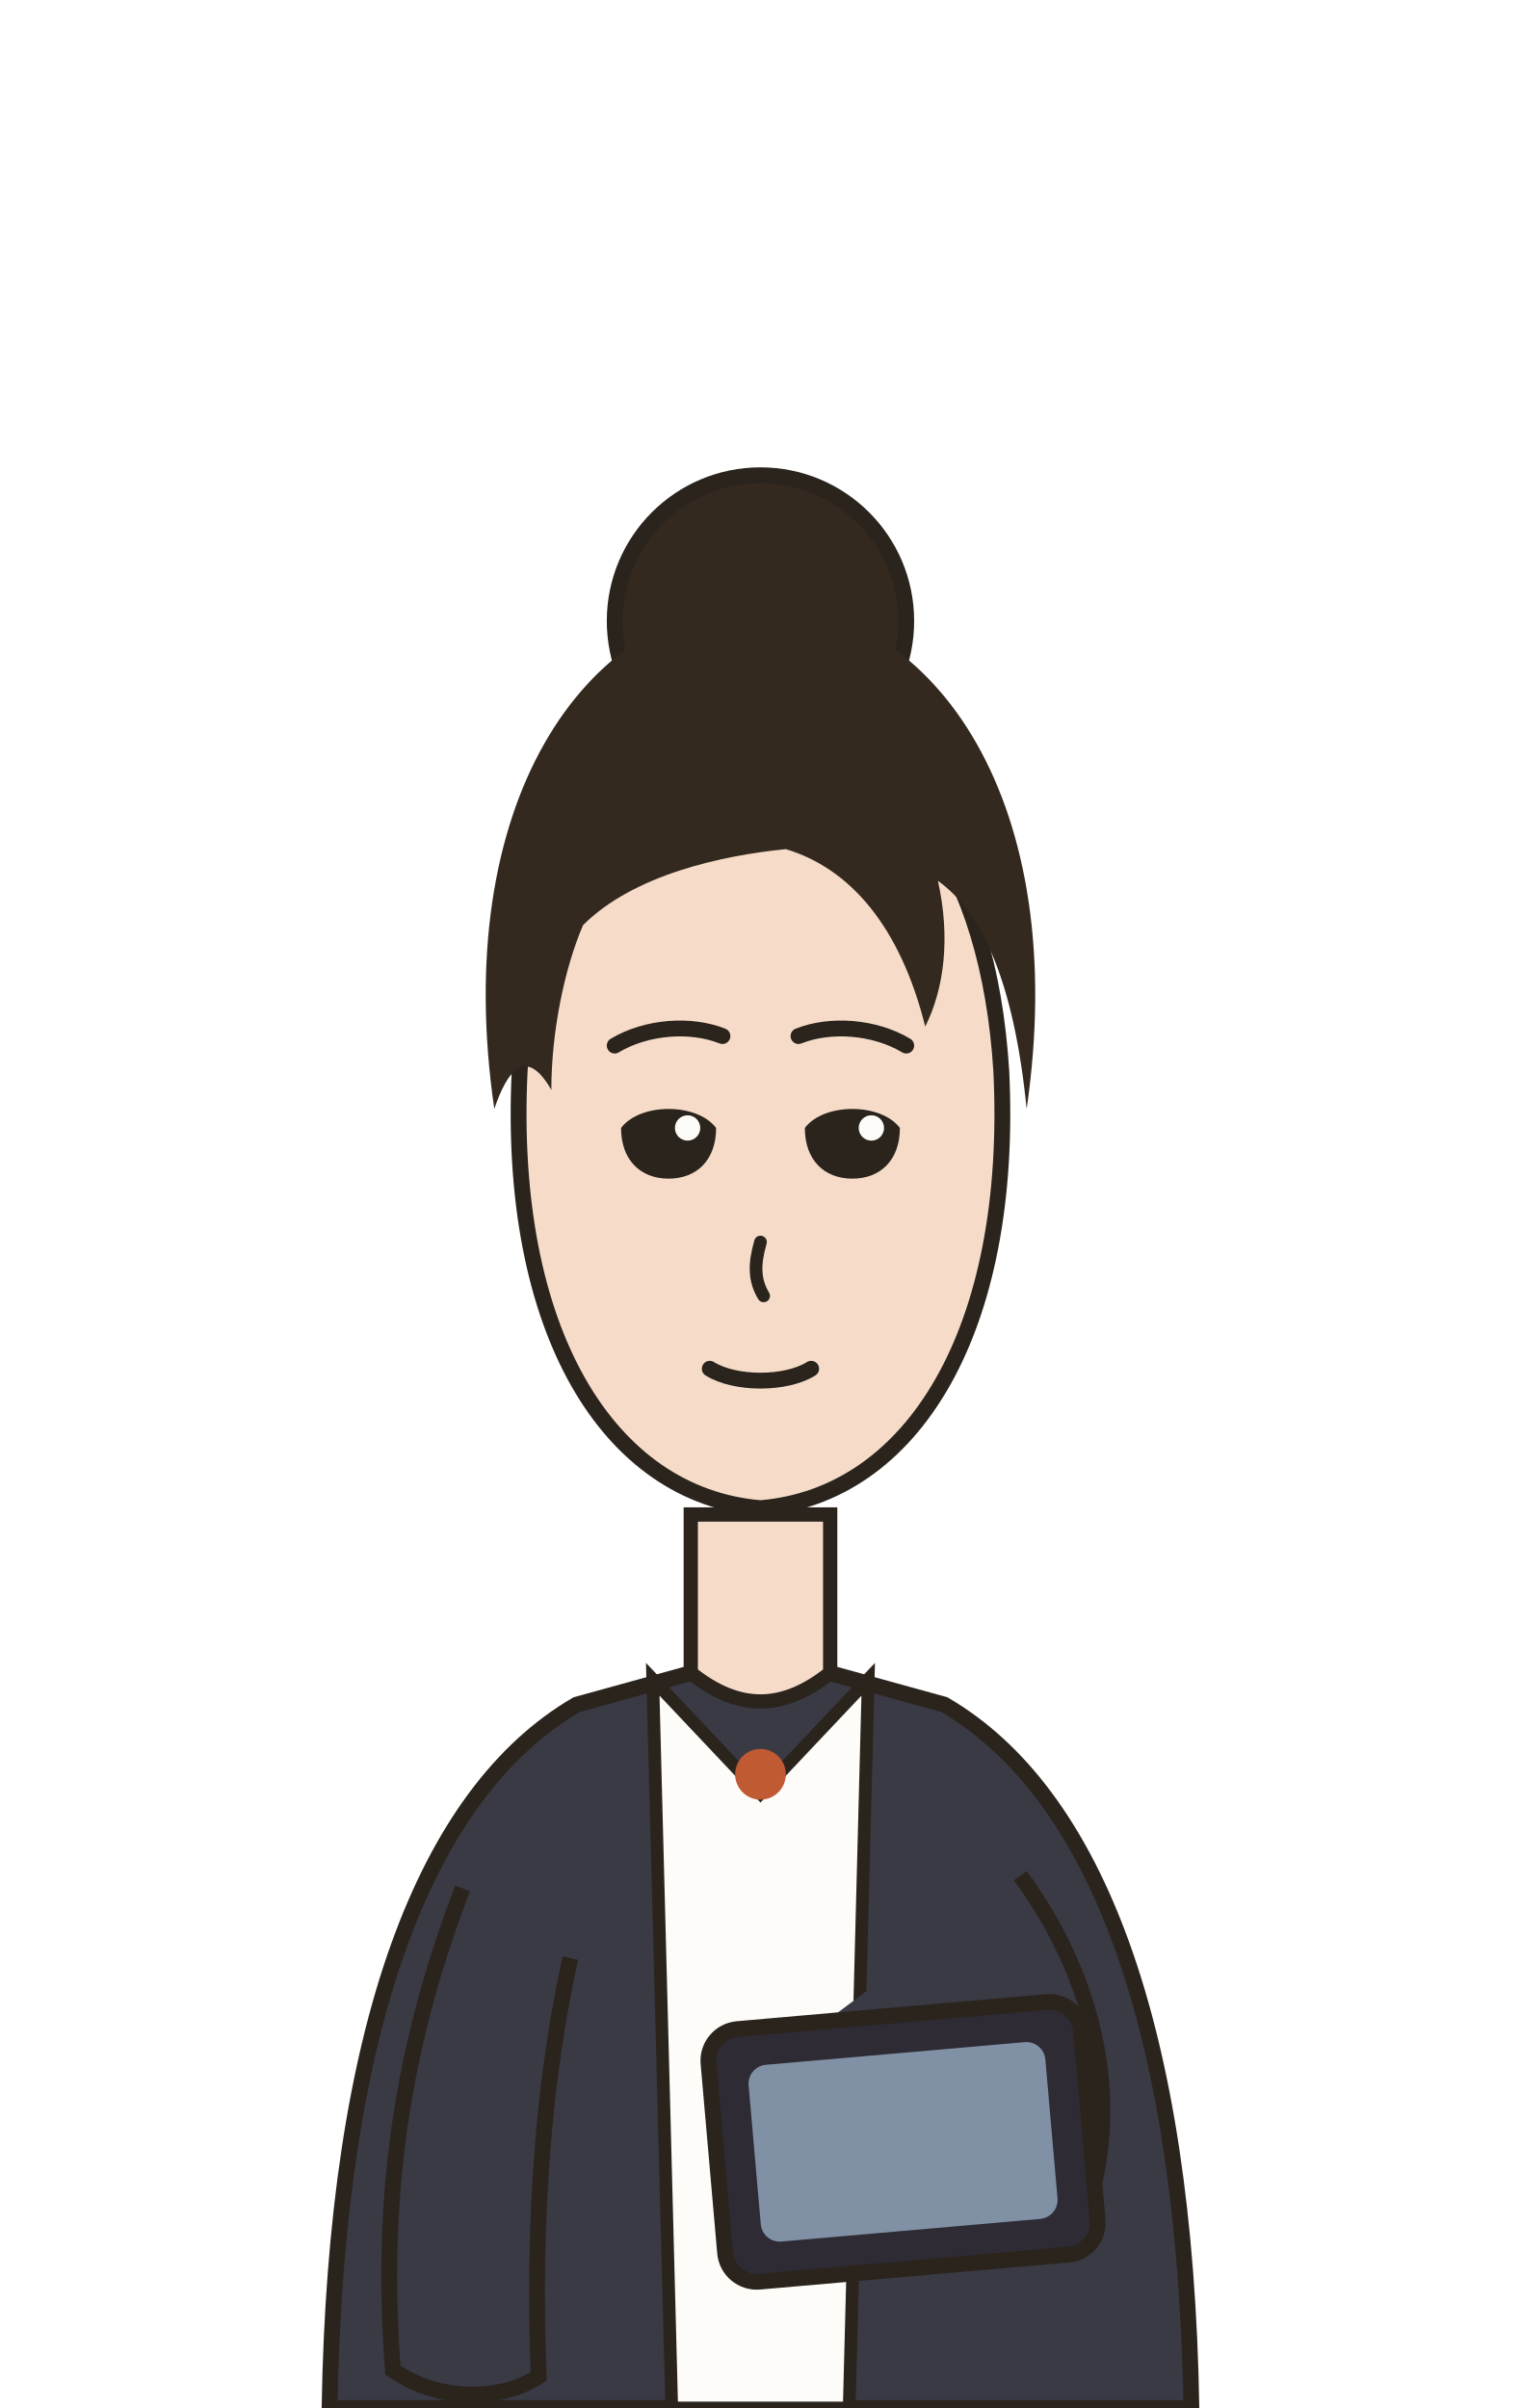
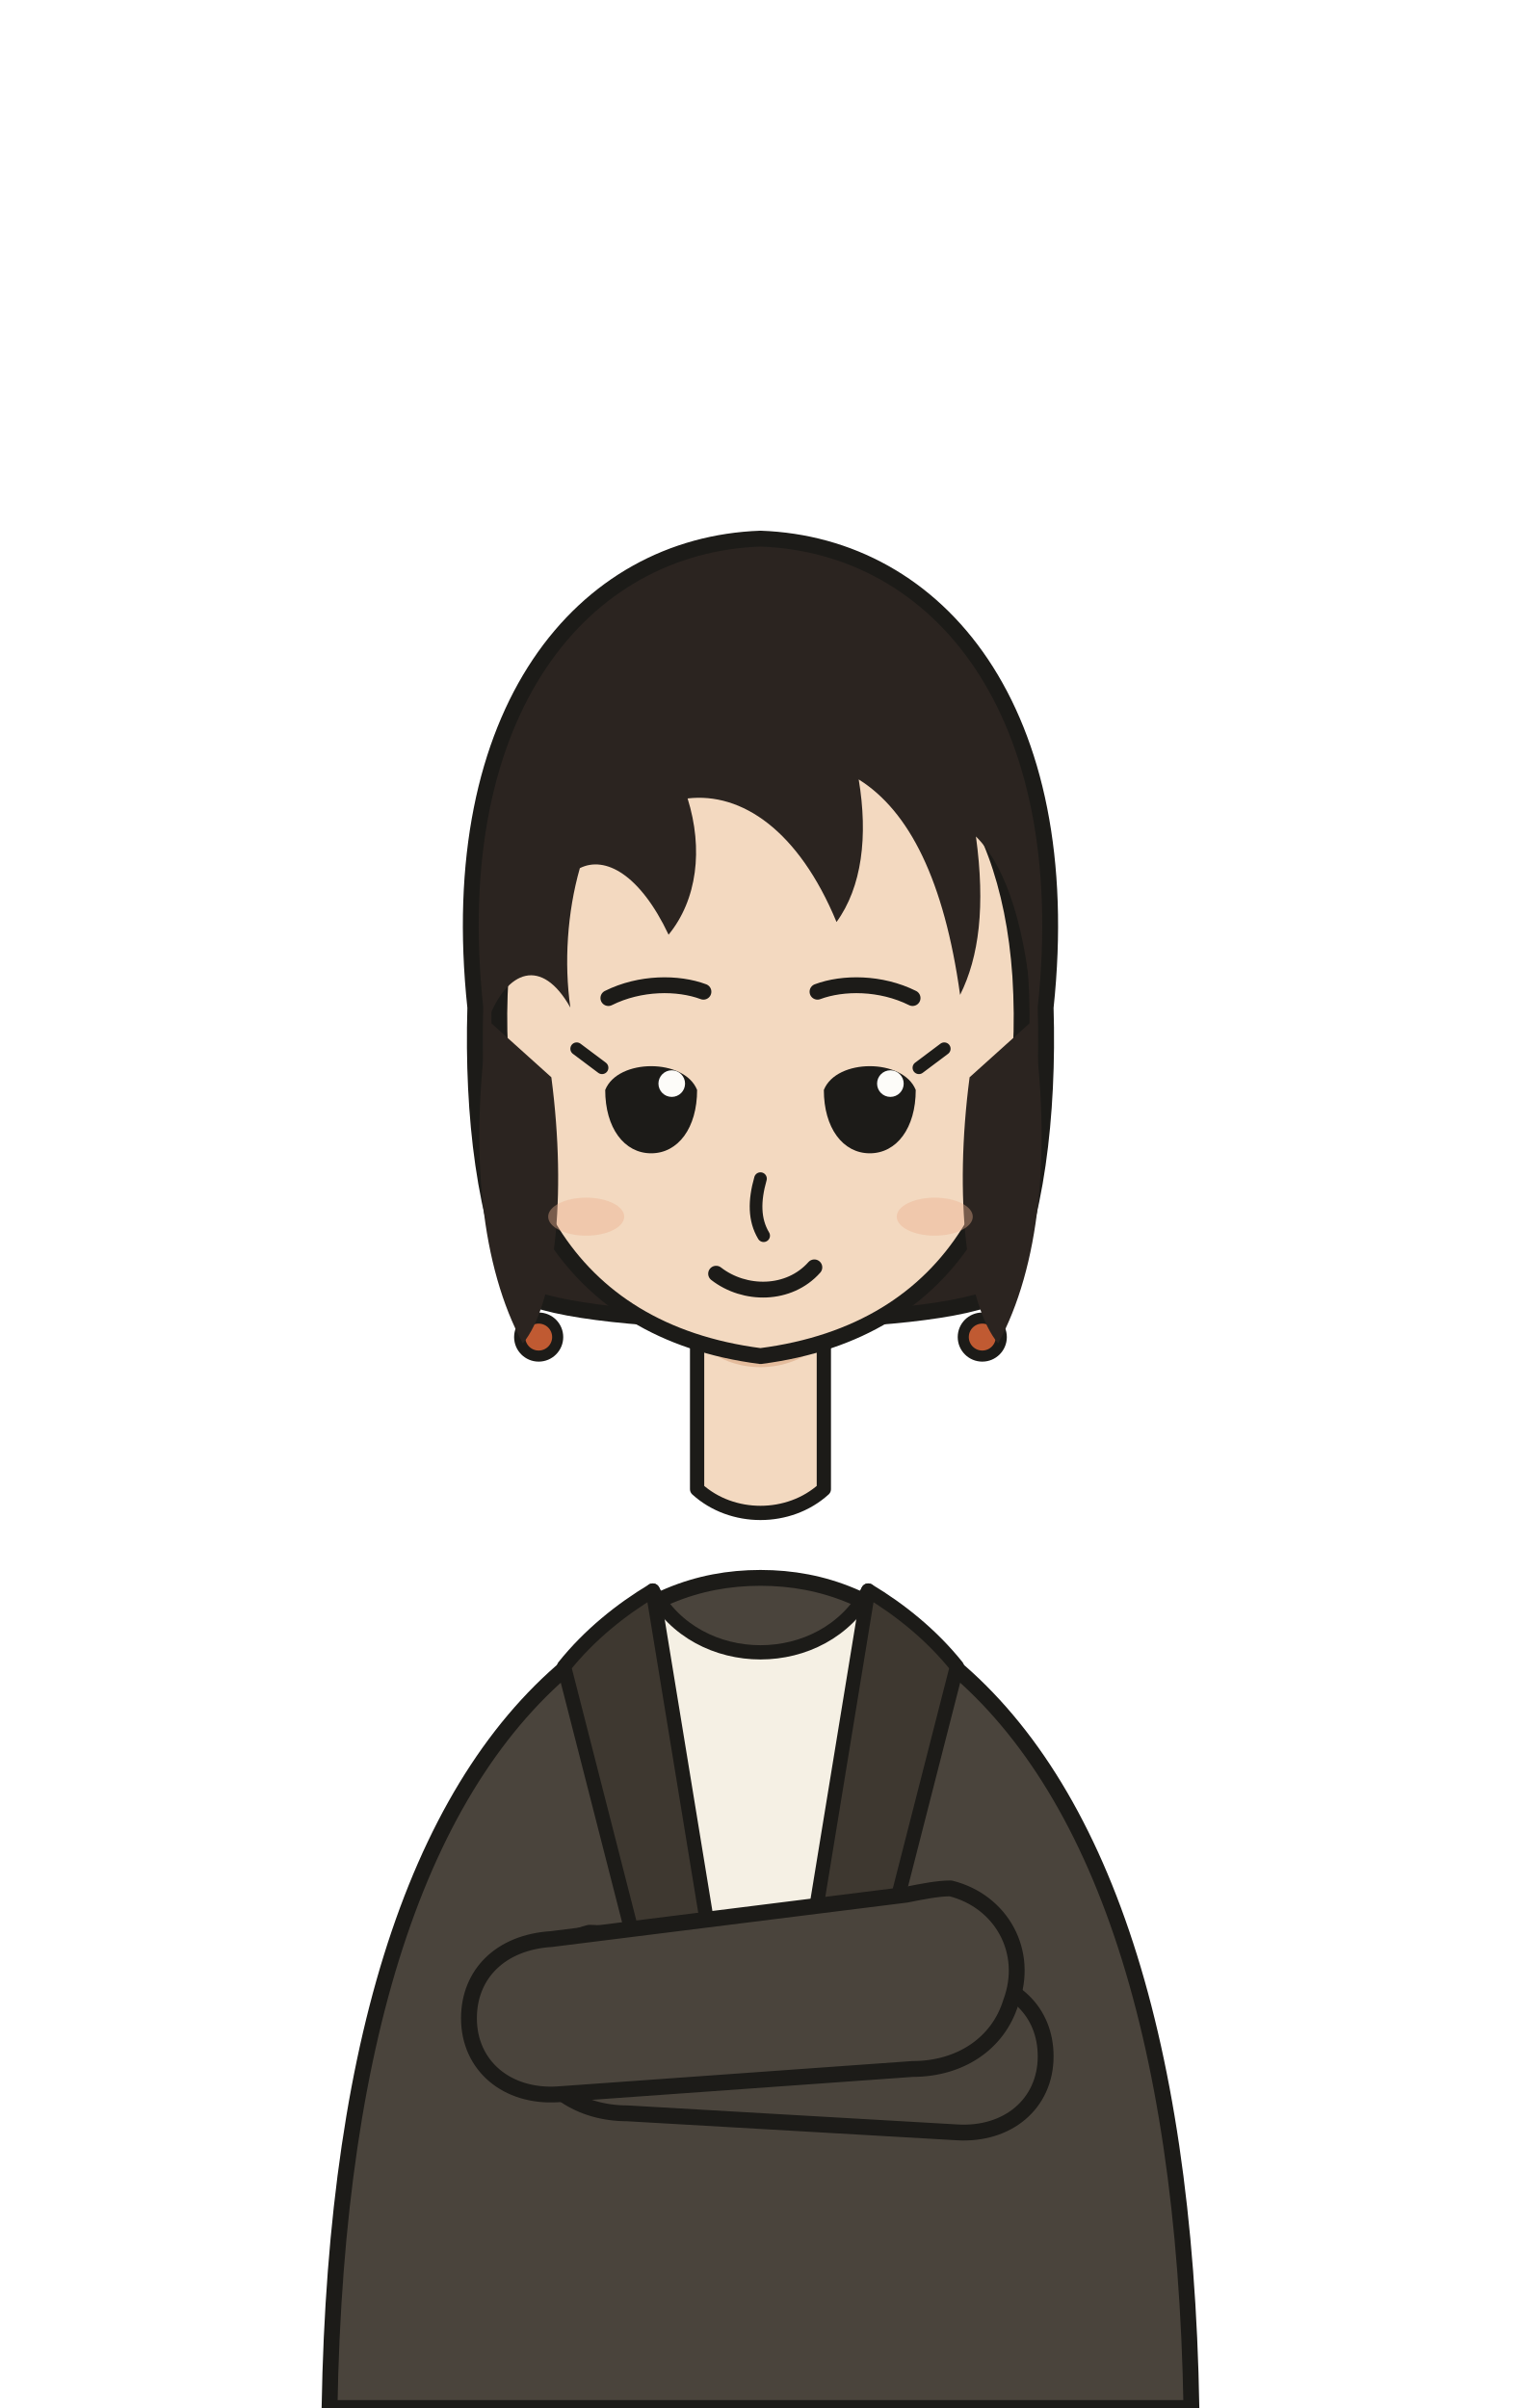
<svg xmlns="http://www.w3.org/2000/svg" width="480" height="760" viewBox="0 0 480 760">
-   <g>
-     <circle cx="240" cy="196" r="46" fill="#33291F" stroke="#2A241D" stroke-width="5" />
-     <path d="M104 760 C 106 640, 134 566, 182 538 L 240 522 L 298 538 C 346 566, 374 640, 376 760 Z" fill="#3A3A45" stroke="#2A241D" stroke-width="5" />
-     <path d="M206 530 L 240 566 L 274 530 L 268 760 L 212 760 Z" fill="#FDFCF9" stroke="#2A241D" stroke-width="4" />
-     <path d="M146 596 C 126 648, 120 696, 124 748 C 138 758, 158 758, 170 750 C 168 698, 172 654, 180 618" fill="#3A3A45" stroke="#2A241D" stroke-width="5" />
-     <path d="M322 592 C 344 622, 352 656, 346 686 L 258 686 C 252 670, 252 654, 258 640" fill="#3A3A45" stroke="#2A241D" stroke-width="5" />
-     <rect x="226" y="636" width="118" height="80" rx="10" fill="#2E2B35" stroke="#2A241D" stroke-width="5" transform="rotate(-5 285 676)" />
-     <rect x="238" y="648" width="94" height="56" rx="6" fill="#8FA3B8" opacity="0.85" transform="rotate(-5 285 676)" />
-     <path d="M218 478 L 218 528 C 233 540, 247 540, 262 528 L 262 478 Z" fill="#F6DCC8" stroke="#2A241D" stroke-width="4.5" />
-     <path d="M164 338 C 160 420, 192 472, 240 476 C 288 472, 320 420, 316 338 C 312 274, 284 234, 240 232 C 196 234, 168 274, 164 338 Z" fill="#F6DCC8" stroke="#2A241D" stroke-width="5" />
-     <path d="M156 350 C 142 254, 184 192, 240 190 C 296 192, 338 254, 324 350 C 320 310, 310 288, 296 278 C 300 296, 298 312, 292 324 C 284 292, 268 274, 248 268 C 228 270, 200 276, 184 292 C 178 306, 174 326, 174 344 C 166 330, 160 338, 156 350 Z" fill="#33291F" />
-     <path d="M194 330 C 204 324, 218 323, 228 327 M252 327 C 262 323, 276 324, 286 330" stroke="#2A241D" stroke-width="5" stroke-linecap="round" fill="none" />
-     <path d="M196 356 C 202 348, 220 348, 226 356 C 226 366, 220 372, 211 372 C 202 372, 196 366, 196 356 Z" fill="#2A241D" />
-     <circle cx="217" cy="356" r="4" fill="#FDFCF9" />
-     <path d="M254 356 C 260 348, 278 348, 284 356 C 284 366, 278 372, 269 372 C 260 372, 254 366, 254 356 Z" fill="#2A241D" />
-     <circle cx="275" cy="356" r="4" fill="#FDFCF9" />
-     <path d="M240 392 C 238 399, 238 404, 241 409" stroke="#2A241D" stroke-width="4" stroke-linecap="round" fill="none" />
-     <path d="M224 432 C 232 437, 248 437, 256 432" stroke="#2A241D" stroke-width="5" stroke-linecap="round" fill="none" />
-     <circle cx="240" cy="560" r="8" fill="#C05A32" />
+   <g stroke-linejoin="round" stroke-linecap="round">
+     <path d="M150 318 C 140 224, 184 172, 240 170 C 296 172, 340 224, 330 318 C 331 352, 327 386, 316 408 C 296 420, 184 420, 164 408 C 153 386, 149 352, 150 318 Z" fill="#2B2420" stroke="#1C1B18" stroke-width="5" />
+     <circle cx="170" cy="422" r="6" fill="#C05A32" stroke="#1C1B18" stroke-width="3.5" />
+     <circle cx="310" cy="422" r="6" fill="#C05A32" stroke="#1C1B18" stroke-width="3.5" />
+     <path d="M104 760 C 106 640, 134 560, 184 522 C 202 505, 220 498, 240 498 C 260 498, 278 505, 296 522 C 346 560, 374 640, 376 760 Z" fill="#4A443C" stroke="#1C1B18" stroke-width="5" />
+     <path d="M206 502 C 220 528, 260 528, 274 502 L 270 612 L 210 612 Z" fill="#F5F0E4" stroke="#1C1B18" stroke-width="4.5" />
+     <path d="M206 502 C 196 508, 186 516, 178 526 L 200 612 L 224 612 Z" fill="#3E3830" stroke="#1C1B18" stroke-width="4.5" />
+     <path d="M274 502 C 284 508, 294 516, 302 526 L 280 612 L 256 612 Z" fill="#3E3830" stroke="#1C1B18" stroke-width="4.5" />
+     <path d="M186 610 C 170 614, 161 630, 167 646 C 171 659, 183 667, 198 667 L 302 673 C 318 674, 330 664, 330 649 C 330 635, 320 625, 304 624 L 200 612 C 195 611, 190 610, 186 610 Z" fill="#4A443C" stroke="#1C1B18" stroke-width="5" />
+     <path d="M300 596 C 316 600, 325 616, 319 632 C 315 645, 303 653, 288 653 L 176 661 C 160 662, 148 652, 148 637 C 148 623, 158 613, 174 612 L 286 598 C 291 597, 296 596, 300 596 Z" fill="#4A443C" stroke="#1C1B18" stroke-width="5" />
+     <path d="M220 402 L 220 470 C 231 480, 249 480, 260 470 L 260 402 Z" fill="#F3D9C0" stroke="#1C1B18" stroke-width="4.5" />
+     <path d="M221 410 C 230 424, 250 424, 259 410 L 259 424 C 249 434, 231 434, 221 424 Z" fill="#E4BC9C" />
+     <path d="M158 308 C 154 372, 178 420, 240 428 C 302 420, 326 372, 322 308 C 318 250, 288 218, 240 218 C 192 218, 162 250, 158 308 Z" fill="#F3D9C0" stroke="#1C1B18" stroke-width="5" />
+     <path d="M154 322 C 144 230, 186 180, 240 178 C 294 180, 336 230, 326 322 C 324 294, 318 274, 308 264 C 311 286, 309 302, 303 314 C 298 278, 287 256, 271 246 C 274 264, 272 280, 264 291 C 252 262, 234 250, 217 252 C 222 268, 220 284, 211 295 C 202 276, 191 270, 183 274 C 179 288, 178 304, 180 318 C 171 302, 160 306, 154 322 Z" fill="#2B2420" />
+     <path d="M154 322 C 148 364, 152 400, 165 424 C 175 412, 179 378, 174 340 Z" fill="#2B2420" />
+     <path d="M326 322 C 332 364, 328 400, 315 424 C 305 412, 301 378, 306 340 Z" fill="#2B2420" />
+     <path d="M192 315 C 202 310, 214 310, 222 313" stroke="#1C1B18" stroke-width="5" fill="none" />
+     <path d="M258 313 C 266 310, 278 310, 288 315" stroke="#1C1B18" stroke-width="5" fill="none" />
+     <path d="M191 344 C 195 334, 216 334, 220 344 C 220 356, 214 364, 205.5 364 C 197 364, 191 356, 191 344 Z" fill="#1C1B18" />
+     <circle cx="212" cy="342" r="4.2" fill="#FDFCF9" />
+     <path d="M260 344 C 264 334, 285 334, 289 344 C 289 356, 283 364, 274.5 364 C 266 364, 260 356, 260 344 Z" fill="#1C1B18" />
+     <circle cx="281" cy="342" r="4.2" fill="#FDFCF9" />
+     <path d="M190 337 L 182 331 M290 337 L 298 331" stroke="#1C1B18" stroke-width="4" fill="none" />
+     <ellipse cx="185" cy="384" rx="12" ry="6" fill="#EBAF8E" opacity="0.4" />
+     <ellipse cx="295" cy="384" rx="12" ry="6" fill="#EBAF8E" opacity="0.4" />
+     <path d="M240 372 C 238 379, 238 385, 241 390" stroke="#1C1B18" stroke-width="4" fill="none" />
+     <path d="M226 402 C 235 409, 249 409, 257 400" stroke="#1C1B18" stroke-width="5" fill="none" />
  </g>
</svg>
